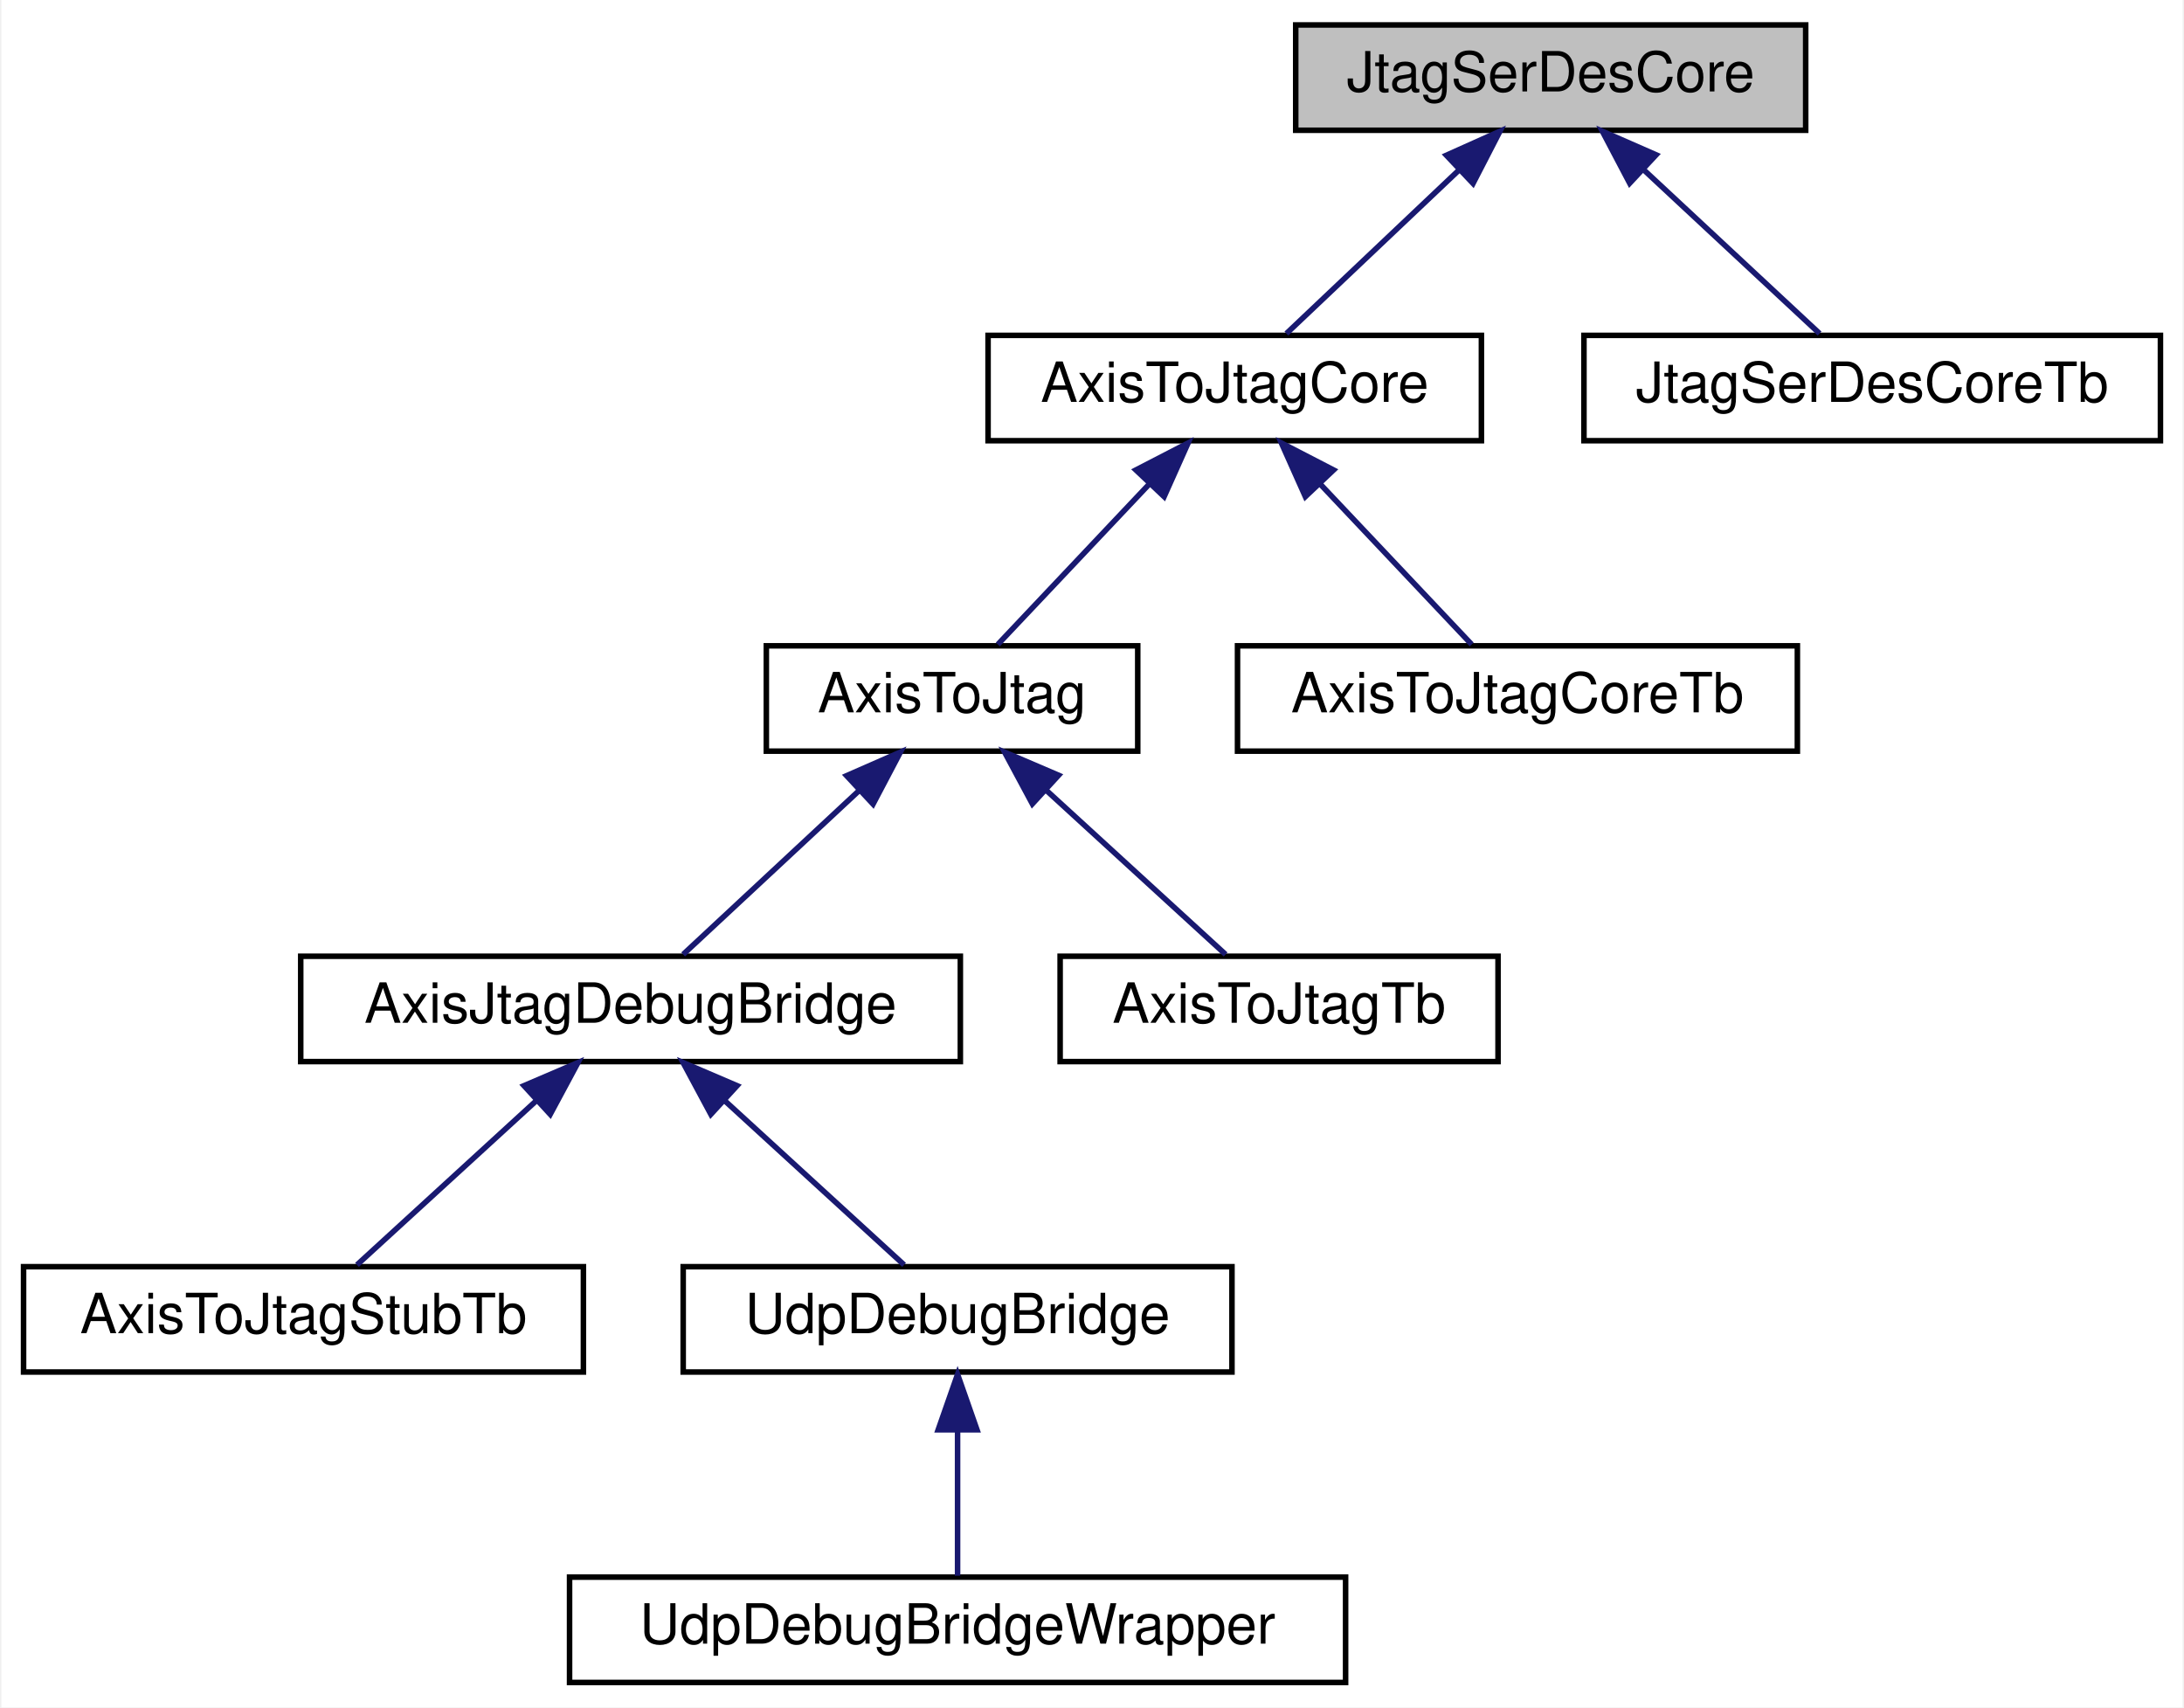
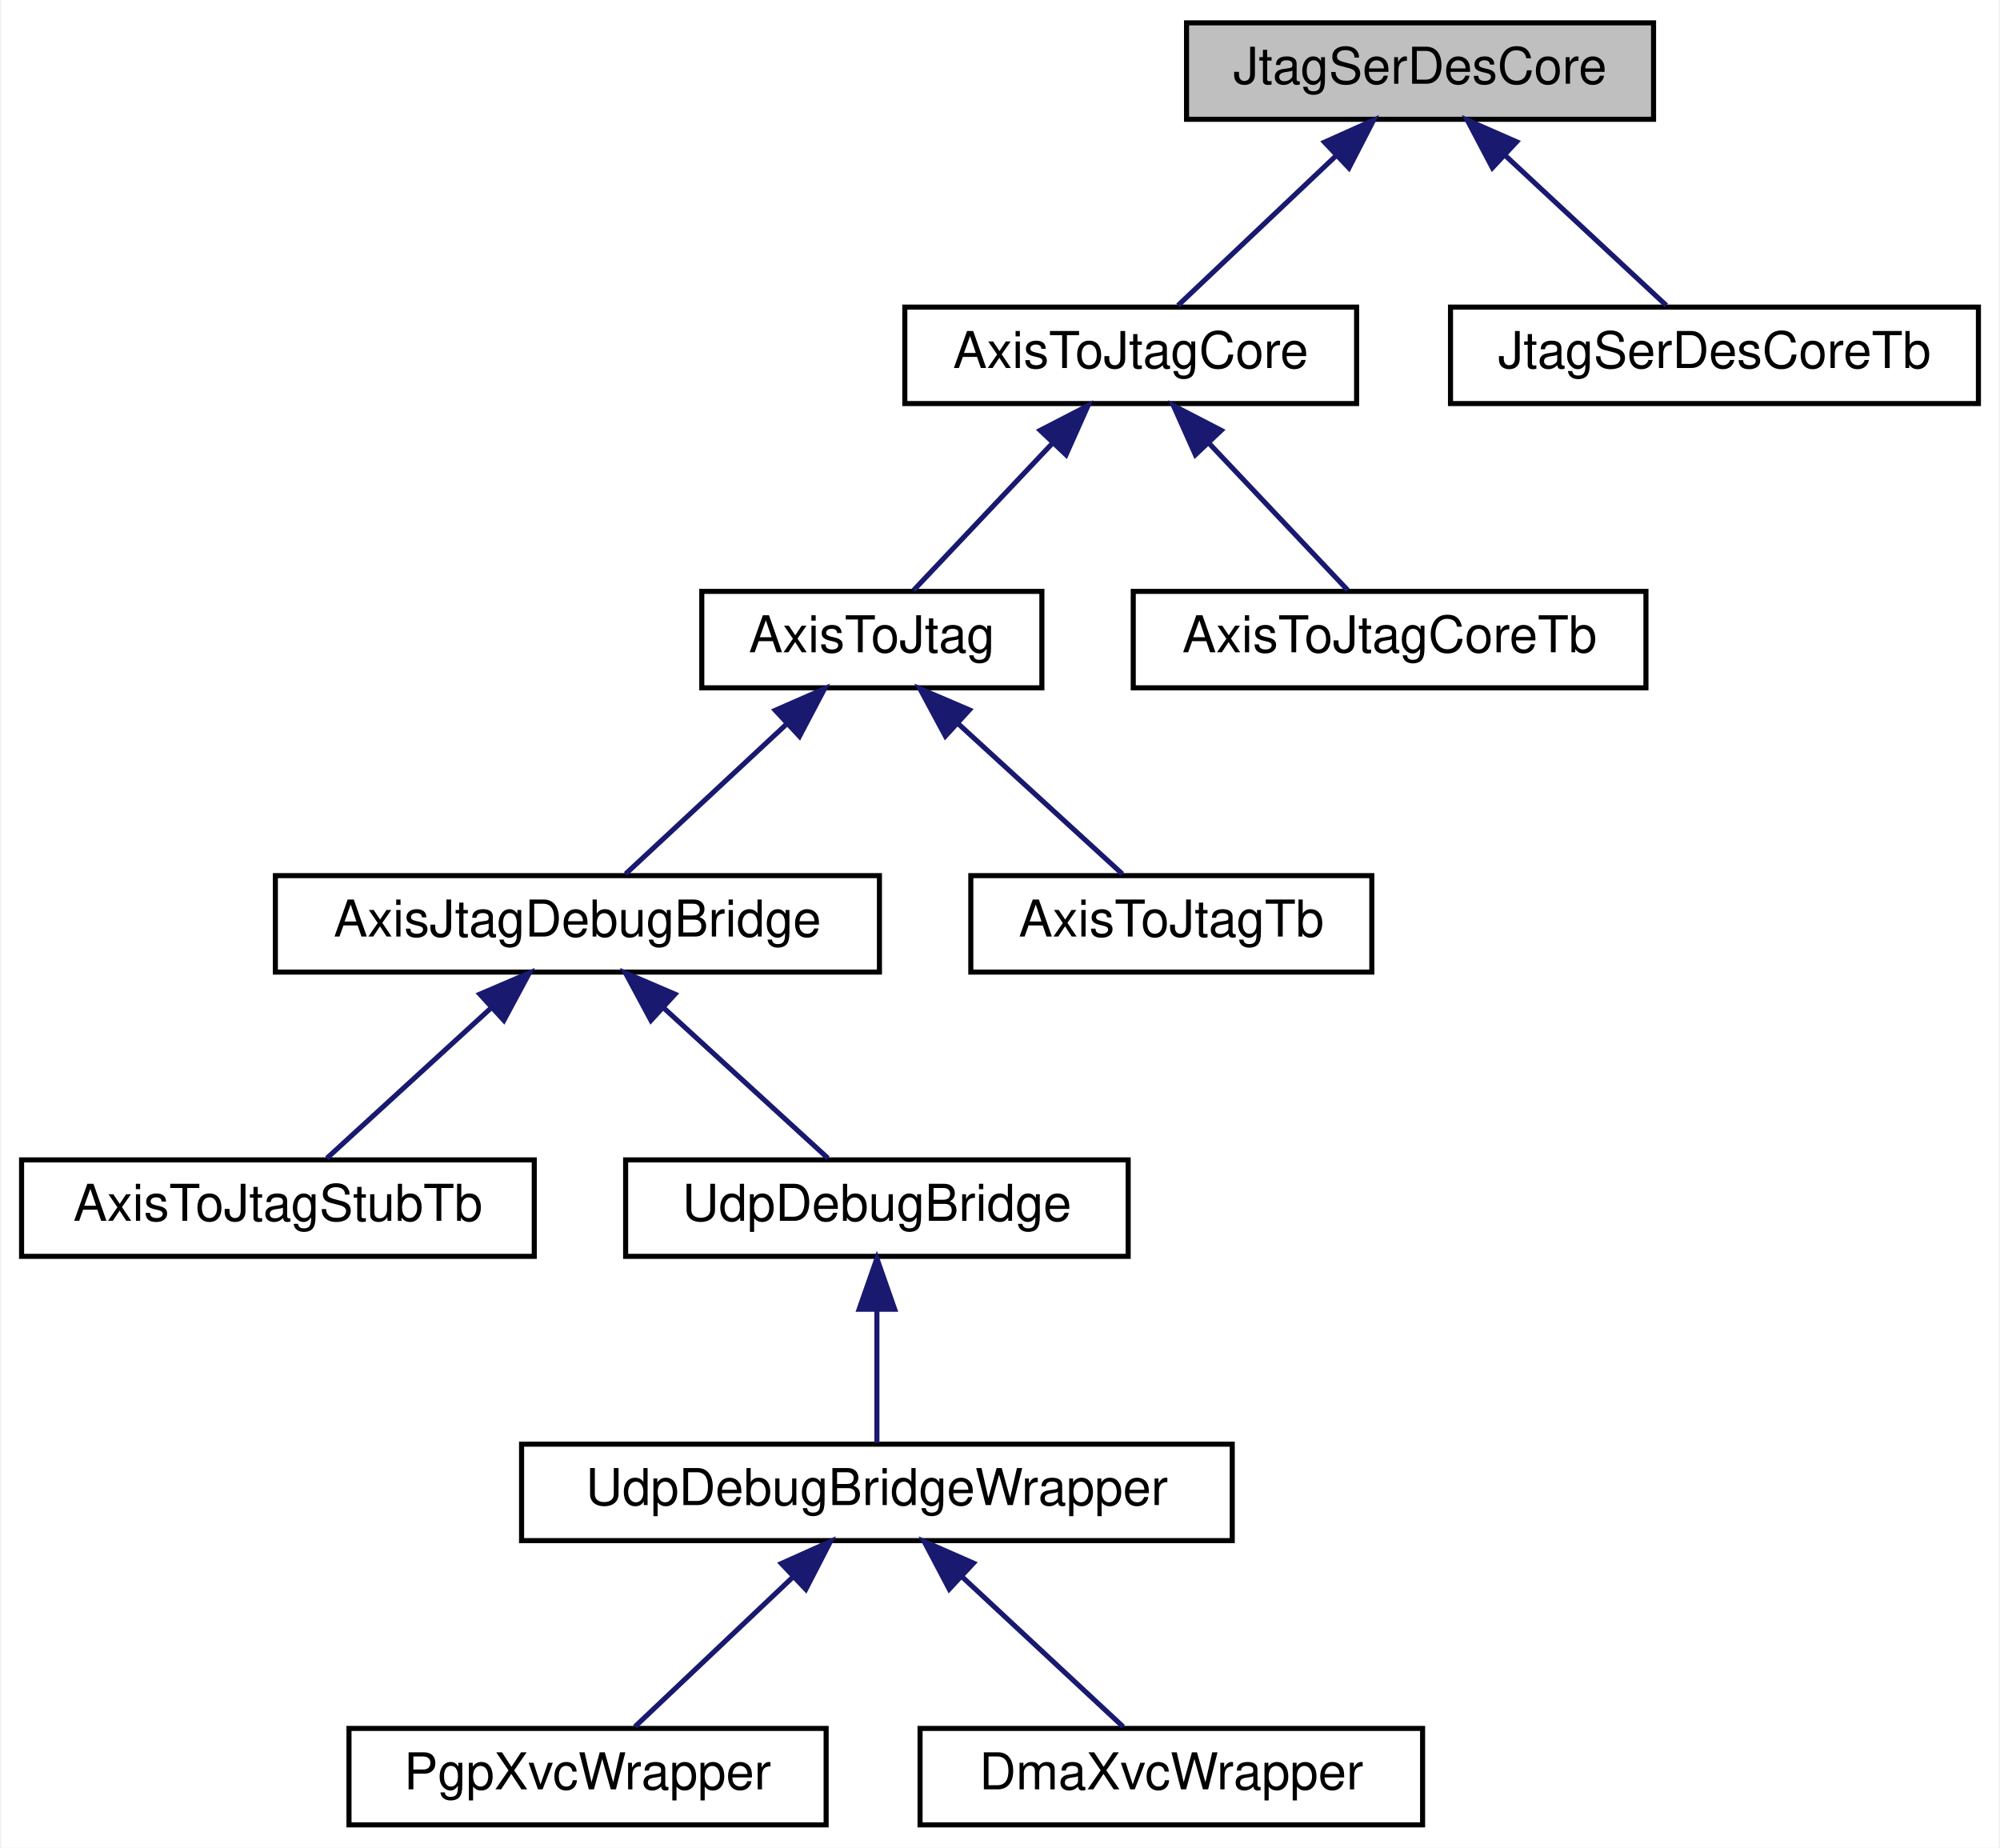
- <svg xmlns="http://www.w3.org/2000/svg" xmlns:xlink="http://www.w3.org/1999/xlink" width="394pt" height="308pt" viewBox="0.00 0.00 393.50 308.00">
-   <g id="graph0" class="graph" transform="scale(1 1) rotate(0) translate(4 304)">
-     <polygon fill="white" stroke="transparent" points="-4,4 -4,-304 389.5,-304 389.5,4 -4,4" />
+ <svg xmlns="http://www.w3.org/2000/svg" xmlns:xlink="http://www.w3.org/1999/xlink" width="394pt" height="364pt" viewBox="0.00 0.00 393.50 364.00">
+   <g id="graph0" class="graph" transform="scale(1 1) rotate(0) translate(4 360)">
+     <polygon fill="white" stroke="transparent" points="-4,4 -4,-360 389.5,-360 389.5,4 -4,4" />
    <g id="node1" class="node">
      <g id="a_node1">
        <a xlink:title=" ">
-           <polygon fill="#bfbfbf" stroke="black" points="229.5,-280.5 229.5,-299.5 321.5,-299.5 321.5,-280.5 229.5,-280.5" />
-           <text text-anchor="middle" x="275.5" y="-287.5" font-family="Helvetica,sans-Serif" font-size="10.00">JtagSerDesCore</text>
+           <polygon fill="#bfbfbf" stroke="black" points="229.5,-336.5 229.5,-355.5 321.5,-355.5 321.5,-336.5 229.5,-336.5" />
+           <text text-anchor="middle" x="275.5" y="-343.5" font-family="Helvetica,sans-Serif" font-size="10.00">JtagSerDesCore</text>
        </a>
      </g>
    </g>
    <g id="node2" class="node">
      <g id="a_node2">
        <a xlink:href="classAxisToJtagCore.html" target="_top" xlink:title=" ">
-           <polygon fill="white" stroke="black" points="174,-224.5 174,-243.5 263,-243.5 263,-224.5 174,-224.5" />
-           <text text-anchor="middle" x="218.5" y="-231.5" font-family="Helvetica,sans-Serif" font-size="10.00">AxisToJtagCore</text>
+           <polygon fill="white" stroke="black" points="174,-280.5 174,-299.5 263,-299.5 263,-280.5 174,-280.5" />
+           <text text-anchor="middle" x="218.5" y="-287.5" font-family="Helvetica,sans-Serif" font-size="10.00">AxisToJtagCore</text>
        </a>
      </g>
    </g>
    <g id="edge1" class="edge">
-       <path fill="none" stroke="midnightblue" d="M258.88,-273.25C248.77,-263.67 236.22,-251.79 227.82,-243.83" />
-       <polygon fill="midnightblue" stroke="midnightblue" points="256.68,-275.99 266.34,-280.32 261.49,-270.91 256.68,-275.99" />
+       <path fill="none" stroke="midnightblue" d="M258.88,-329.25C248.77,-319.67 236.22,-307.79 227.82,-299.83" />
+       <polygon fill="midnightblue" stroke="midnightblue" points="256.68,-331.99 266.34,-336.32 261.49,-326.91 256.68,-331.99" />
+     </g>
+     <g id="node12" class="node">
+       <g id="a_node12">
+         <a xlink:href="classJtagSerDesCoreTb.html" target="_top" xlink:title=" ">
+           <polygon fill="white" stroke="black" points="281.5,-280.5 281.5,-299.5 385.5,-299.5 385.5,-280.5 281.5,-280.5" />
+           <text text-anchor="middle" x="333.5" y="-287.5" font-family="Helvetica,sans-Serif" font-size="10.00">JtagSerDesCoreTb</text>
+         </a>
+       </g>
+     </g>
+     <g id="edge11" class="edge">
+       <path fill="none" stroke="midnightblue" d="M292.41,-329.25C302.7,-319.67 315.47,-307.79 324.01,-299.83" />
+       <polygon fill="midnightblue" stroke="midnightblue" points="289.75,-326.95 284.82,-336.32 294.52,-332.07 289.75,-326.95" />
+     </g>
+     <g id="node3" class="node">
+       <g id="a_node3">
+         <a xlink:href="classAxisToJtag.html" target="_top" xlink:title=" ">
+           <polygon fill="white" stroke="black" points="134,-224.5 134,-243.5 201,-243.5 201,-224.5 134,-224.5" />
+           <text text-anchor="middle" x="167.5" y="-231.5" font-family="Helvetica,sans-Serif" font-size="10.00">AxisToJtag</text>
+         </a>
+       </g>
+     </g>
+     <g id="edge2" class="edge">
+       <path fill="none" stroke="midnightblue" d="M203.12,-272.72C194.13,-263.2 183.14,-251.56 175.76,-243.75" />
+       <polygon fill="midnightblue" stroke="midnightblue" points="200.67,-275.22 210.08,-280.08 205.76,-270.41 200.67,-275.22" />
+     </g>
+     <g id="node11" class="node">
+       <g id="a_node11">
+         <a xlink:href="classAxisToJtagCoreTb.html" target="_top" xlink:title=" ">
+           <polygon fill="white" stroke="black" points="219,-224.5 219,-243.5 320,-243.5 320,-224.5 219,-224.5" />
+           <text text-anchor="middle" x="269.5" y="-231.5" font-family="Helvetica,sans-Serif" font-size="10.00">AxisToJtagCoreTb</text>
+         </a>
+       </g>
+     </g>
+     <g id="edge10" class="edge">
+       <path fill="none" stroke="midnightblue" d="M233.88,-272.72C242.87,-263.2 253.86,-251.56 261.24,-243.75" />
+       <polygon fill="midnightblue" stroke="midnightblue" points="231.24,-270.41 226.92,-280.08 236.33,-275.22 231.24,-270.41" />
+     </g>
+     <g id="node4" class="node">
+       <g id="a_node4">
+         <a xlink:href="classAxisJtagDebugBridge.html" target="_top" xlink:title=" ">
+           <polygon fill="white" stroke="black" points="50,-168.5 50,-187.5 169,-187.5 169,-168.5 50,-168.5" />
+           <text text-anchor="middle" x="109.5" y="-175.5" font-family="Helvetica,sans-Serif" font-size="10.00">AxisJtagDebugBridge</text>
+         </a>
+       </g>
+     </g>
+     <g id="edge3" class="edge">
+       <path fill="none" stroke="midnightblue" d="M150.59,-217.25C140.3,-207.67 127.53,-195.79 118.99,-187.83" />
+       <polygon fill="midnightblue" stroke="midnightblue" points="148.48,-220.07 158.18,-224.32 153.25,-214.95 148.48,-220.07" />
    </g>
    <g id="node10" class="node">
      <g id="a_node10">
-         <a xlink:href="classJtagSerDesCoreTb.html" target="_top" xlink:title=" ">
-           <polygon fill="white" stroke="black" points="281.5,-224.5 281.5,-243.5 385.5,-243.5 385.5,-224.5 281.5,-224.5" />
-           <text text-anchor="middle" x="333.5" y="-231.5" font-family="Helvetica,sans-Serif" font-size="10.00">JtagSerDesCoreTb</text>
+         <a xlink:href="classAxisToJtagTb.html" target="_top" xlink:title=" ">
+           <polygon fill="white" stroke="black" points="187,-168.5 187,-187.5 266,-187.5 266,-168.5 187,-168.5" />
+           <text text-anchor="middle" x="226.5" y="-175.5" font-family="Helvetica,sans-Serif" font-size="10.00">AxisToJtagTb</text>
        </a>
      </g>
    </g>
    <g id="edge9" class="edge">
-       <path fill="none" stroke="midnightblue" d="M292.41,-273.25C302.7,-263.67 315.47,-251.79 324.01,-243.83" />
-       <polygon fill="midnightblue" stroke="midnightblue" points="289.75,-270.95 284.82,-280.32 294.52,-276.07 289.75,-270.95" />
+       <path fill="none" stroke="midnightblue" d="M184.39,-217.54C194.91,-207.91 208.07,-195.87 216.85,-187.83" />
+       <polygon fill="midnightblue" stroke="midnightblue" points="181.99,-214.99 176.98,-224.32 186.72,-220.15 181.99,-214.99" />
    </g>
-     <g id="node3" class="node">
-       <g id="a_node3">
-         <a xlink:href="classAxisToJtag.html" target="_top" xlink:title=" ">
-           <polygon fill="white" stroke="black" points="134,-168.5 134,-187.5 201,-187.5 201,-168.5 134,-168.5" />
-           <text text-anchor="middle" x="167.5" y="-175.5" font-family="Helvetica,sans-Serif" font-size="10.00">AxisToJtag</text>
+     <g id="node5" class="node">
+       <g id="a_node5">
+         <a xlink:href="classAxisToJtagStubTb.html" target="_top" xlink:title=" ">
+           <polygon fill="white" stroke="black" points="0,-112.5 0,-131.5 101,-131.5 101,-112.5 0,-112.5" />
+           <text text-anchor="middle" x="50.5" y="-119.5" font-family="Helvetica,sans-Serif" font-size="10.00">AxisToJtagStubTb</text>
        </a>
      </g>
    </g>
-     <g id="edge2" class="edge">
-       <path fill="none" stroke="midnightblue" d="M203.12,-216.72C194.13,-207.2 183.14,-195.56 175.76,-187.75" />
-       <polygon fill="midnightblue" stroke="midnightblue" points="200.67,-219.22 210.08,-224.08 205.76,-214.41 200.67,-219.22" />
+     <g id="edge4" class="edge">
+       <path fill="none" stroke="midnightblue" d="M92.61,-161.54C82.09,-151.91 68.93,-139.87 60.15,-131.83" />
+       <polygon fill="midnightblue" stroke="midnightblue" points="90.28,-164.15 100.02,-168.32 95.01,-158.99 90.28,-164.15" />
+     </g>
+     <g id="node6" class="node">
+       <g id="a_node6">
+         <a xlink:href="classUdpDebugBridge.html" target="_top" xlink:title=" ">
+           <polygon fill="white" stroke="black" points="119,-112.5 119,-131.5 218,-131.5 218,-112.5 119,-112.5" />
+           <text text-anchor="middle" x="168.5" y="-119.5" font-family="Helvetica,sans-Serif" font-size="10.00">UdpDebugBridge</text>
+         </a>
+       </g>
+     </g>
+     <g id="edge5" class="edge">
+       <path fill="none" stroke="midnightblue" d="M126.39,-161.54C136.91,-151.91 150.07,-139.87 158.85,-131.83" />
+       <polygon fill="midnightblue" stroke="midnightblue" points="123.99,-158.99 118.98,-168.32 128.72,-164.15 123.99,-158.99" />
+     </g>
+     <g id="node7" class="node">
+       <g id="a_node7">
+         <a xlink:href="classUdpDebugBridgeWrapper.html" target="_top" xlink:title=" ">
+           <polygon fill="white" stroke="black" points="98.5,-56.5 98.5,-75.5 238.5,-75.5 238.5,-56.5 98.5,-56.5" />
+           <text text-anchor="middle" x="168.5" y="-63.5" font-family="Helvetica,sans-Serif" font-size="10.00">UdpDebugBridgeWrapper</text>
+         </a>
+       </g>
+     </g>
+     <g id="edge6" class="edge">
+       <path fill="none" stroke="midnightblue" d="M168.5,-101.8C168.5,-92.91 168.5,-82.78 168.5,-75.75" />
+       <polygon fill="midnightblue" stroke="midnightblue" points="165,-102.08 168.5,-112.08 172,-102.08 165,-102.08" />
+     </g>
+     <g id="node8" class="node">
+       <g id="a_node8">
+         <a xlink:href="classPgpXvcWrapper.html" target="_top" xlink:title=" ">
+           <polygon fill="white" stroke="black" points="64.5,-0.5 64.5,-19.5 158.5,-19.5 158.5,-0.5 64.5,-0.5" />
+           <text text-anchor="middle" x="111.5" y="-7.5" font-family="Helvetica,sans-Serif" font-size="10.00">PgpXvcWrapper</text>
+         </a>
+       </g>
+     </g>
+     <g id="edge7" class="edge">
+       <path fill="none" stroke="midnightblue" d="M151.88,-49.25C141.77,-39.67 129.22,-27.79 120.82,-19.83" />
+       <polygon fill="midnightblue" stroke="midnightblue" points="149.68,-51.99 159.34,-56.32 154.49,-46.91 149.68,-51.99" />
    </g>
    <g id="node9" class="node">
      <g id="a_node9">
-         <a xlink:href="classAxisToJtagCoreTb.html" target="_top" xlink:title=" ">
-           <polygon fill="white" stroke="black" points="219,-168.5 219,-187.5 320,-187.5 320,-168.5 219,-168.5" />
-           <text text-anchor="middle" x="269.5" y="-175.5" font-family="Helvetica,sans-Serif" font-size="10.00">AxisToJtagCoreTb</text>
+         <a xlink:href="classDmaXvcWrapper.html" target="_top" xlink:title=" ">
+           <polygon fill="white" stroke="black" points="177,-0.5 177,-19.5 276,-19.5 276,-0.5 177,-0.5" />
+           <text text-anchor="middle" x="226.5" y="-7.5" font-family="Helvetica,sans-Serif" font-size="10.00">DmaXvcWrapper</text>
        </a>
      </g>
    </g>
    <g id="edge8" class="edge">
-       <path fill="none" stroke="midnightblue" d="M233.88,-216.72C242.87,-207.2 253.86,-195.56 261.24,-187.75" />
-       <polygon fill="midnightblue" stroke="midnightblue" points="231.24,-214.41 226.92,-224.08 236.33,-219.22 231.24,-214.41" />
-     </g>
-     <g id="node4" class="node">
-       <g id="a_node4">
-         <a xlink:href="classAxisJtagDebugBridge.html" target="_top" xlink:title=" ">
-           <polygon fill="white" stroke="black" points="50,-112.5 50,-131.5 169,-131.5 169,-112.5 50,-112.5" />
-           <text text-anchor="middle" x="109.5" y="-119.5" font-family="Helvetica,sans-Serif" font-size="10.00">AxisJtagDebugBridge</text>
-         </a>
-       </g>
-     </g>
-     <g id="edge3" class="edge">
-       <path fill="none" stroke="midnightblue" d="M150.59,-161.25C140.3,-151.67 127.53,-139.79 118.99,-131.83" />
-       <polygon fill="midnightblue" stroke="midnightblue" points="148.48,-164.07 158.18,-168.32 153.25,-158.95 148.48,-164.07" />
-     </g>
-     <g id="node8" class="node">
-       <g id="a_node8">
-         <a xlink:href="classAxisToJtagTb.html" target="_top" xlink:title=" ">
-           <polygon fill="white" stroke="black" points="187,-112.5 187,-131.5 266,-131.5 266,-112.5 187,-112.5" />
-           <text text-anchor="middle" x="226.5" y="-119.5" font-family="Helvetica,sans-Serif" font-size="10.00">AxisToJtagTb</text>
-         </a>
-       </g>
-     </g>
-     <g id="edge7" class="edge">
-       <path fill="none" stroke="midnightblue" d="M184.39,-161.54C194.91,-151.91 208.07,-139.87 216.85,-131.83" />
-       <polygon fill="midnightblue" stroke="midnightblue" points="181.99,-158.99 176.98,-168.32 186.72,-164.15 181.99,-158.99" />
-     </g>
-     <g id="node5" class="node">
-       <g id="a_node5">
-         <a xlink:href="classAxisToJtagStubTb.html" target="_top" xlink:title=" ">
-           <polygon fill="white" stroke="black" points="0,-56.5 0,-75.5 101,-75.5 101,-56.5 0,-56.5" />
-           <text text-anchor="middle" x="50.5" y="-63.5" font-family="Helvetica,sans-Serif" font-size="10.00">AxisToJtagStubTb</text>
-         </a>
-       </g>
-     </g>
-     <g id="edge4" class="edge">
-       <path fill="none" stroke="midnightblue" d="M92.61,-105.54C82.09,-95.91 68.93,-83.87 60.15,-75.83" />
-       <polygon fill="midnightblue" stroke="midnightblue" points="90.28,-108.15 100.02,-112.32 95.01,-102.99 90.28,-108.15" />
-     </g>
-     <g id="node6" class="node">
-       <g id="a_node6">
-         <a xlink:href="classUdpDebugBridge.html" target="_top" xlink:title=" ">
-           <polygon fill="white" stroke="black" points="119,-56.5 119,-75.5 218,-75.5 218,-56.5 119,-56.5" />
-           <text text-anchor="middle" x="168.5" y="-63.5" font-family="Helvetica,sans-Serif" font-size="10.00">UdpDebugBridge</text>
-         </a>
-       </g>
-     </g>
-     <g id="edge5" class="edge">
-       <path fill="none" stroke="midnightblue" d="M126.39,-105.54C136.91,-95.91 150.07,-83.87 158.85,-75.83" />
-       <polygon fill="midnightblue" stroke="midnightblue" points="123.99,-102.99 118.98,-112.32 128.72,-108.15 123.99,-102.99" />
-     </g>
-     <g id="node7" class="node">
-       <g id="a_node7">
-         <a xlink:href="classUdpDebugBridgeWrapper.html" target="_top" xlink:title=" ">
-           <polygon fill="white" stroke="black" points="98.5,-0.5 98.5,-19.5 238.5,-19.5 238.5,-0.5 98.5,-0.5" />
-           <text text-anchor="middle" x="168.5" y="-7.5" font-family="Helvetica,sans-Serif" font-size="10.00">UdpDebugBridgeWrapper</text>
-         </a>
-       </g>
-     </g>
-     <g id="edge6" class="edge">
-       <path fill="none" stroke="midnightblue" d="M168.5,-45.8C168.5,-36.91 168.5,-26.78 168.5,-19.75" />
-       <polygon fill="midnightblue" stroke="midnightblue" points="165,-46.08 168.5,-56.08 172,-46.08 165,-46.08" />
+       <path fill="none" stroke="midnightblue" d="M185.41,-49.25C195.7,-39.67 208.47,-27.79 217.01,-19.83" />
+       <polygon fill="midnightblue" stroke="midnightblue" points="182.75,-46.95 177.82,-56.32 187.52,-52.07 182.75,-46.95" />
    </g>
  </g>
</svg>
